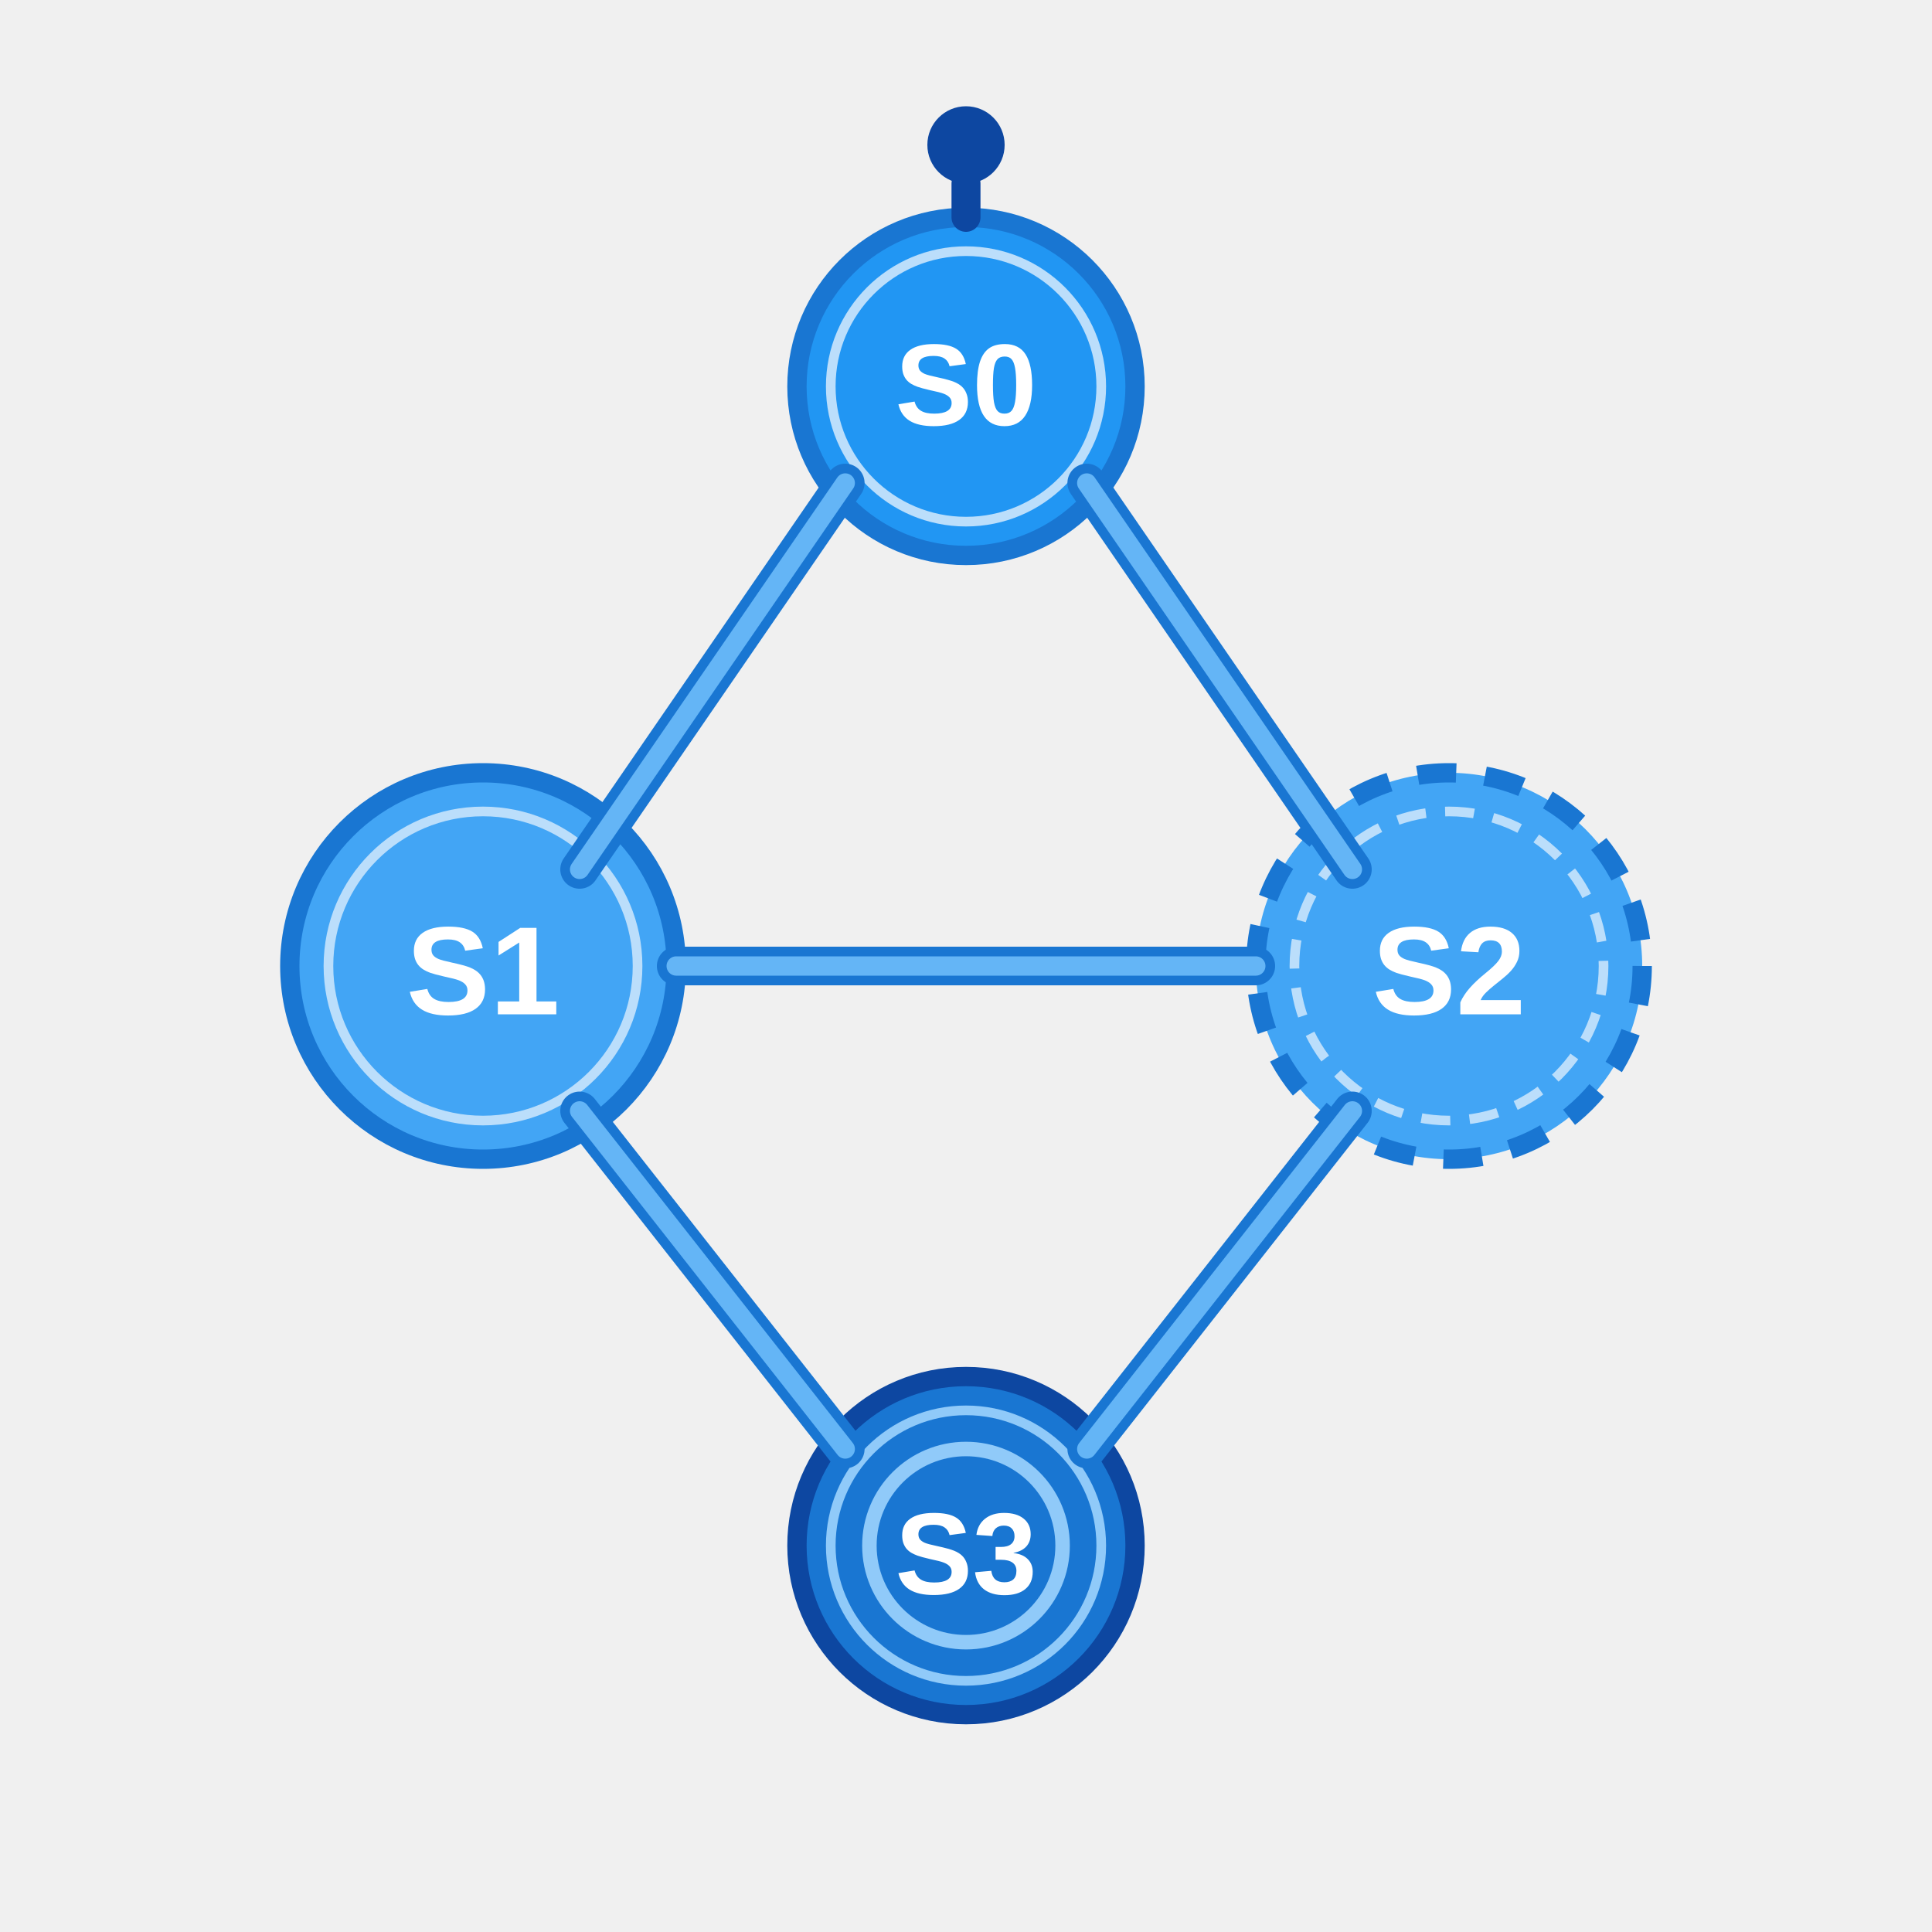
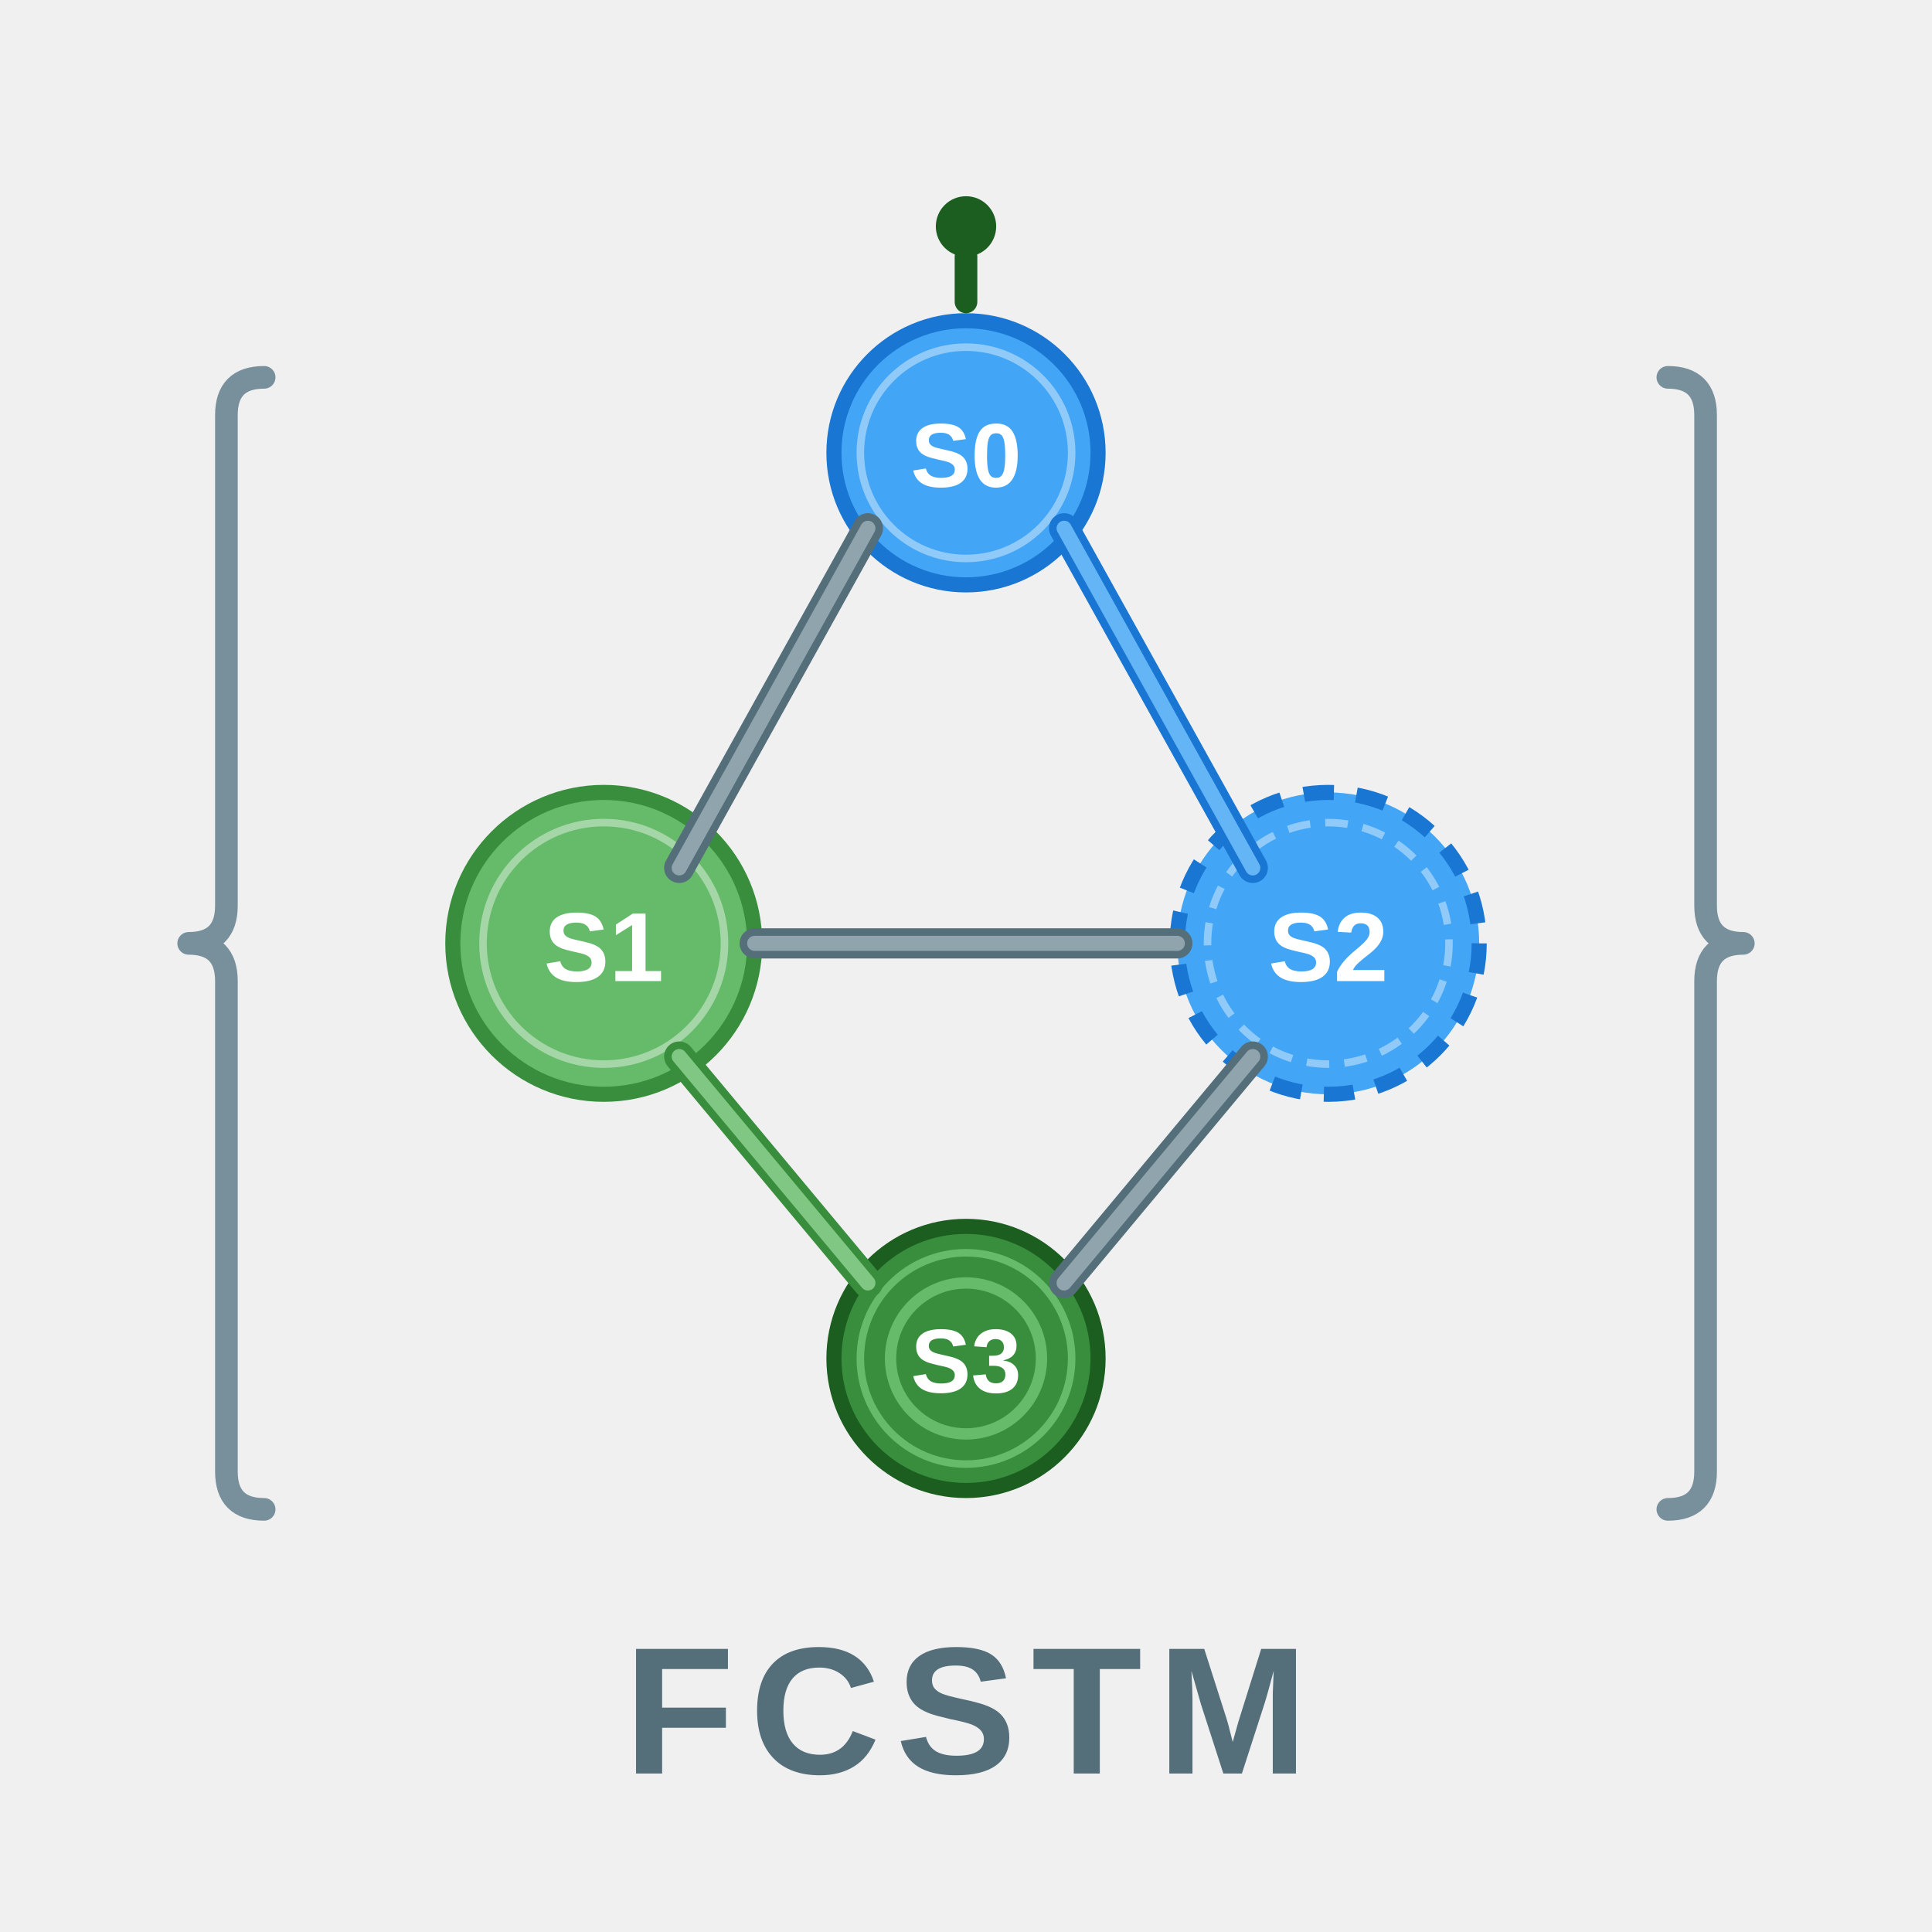
- <svg xmlns="http://www.w3.org/2000/svg" viewBox="0 0 400 400" width="400" height="400">
-   <circle cx="200" cy="200" r="180" fill="none" stroke="none" />
+ <svg xmlns="http://www.w3.org/2000/svg" viewBox="0 0 1024 1024" width="1024" height="1024">
+   <circle cx="512" cy="512" r="480" fill="none" stroke="none" />
+   <path d="M 140 200 Q 120 200 120 220 L 120 480 Q 120 500 100 500 Q 120 500 120 520 L 120 780 Q 120 800 140 800" fill="none" stroke="#78909C" stroke-width="12" stroke-linecap="round" stroke-linejoin="round" />
+   <path d="M 884 200 Q 904 200 904 220 L 904 480 Q 904 500 924 500 Q 904 500 904 520 L 904 780 Q 904 800 884 800" fill="none" stroke="#78909C" stroke-width="12" stroke-linecap="round" stroke-linejoin="round" />
  <g id="state-machine">
-     <circle cx="200" cy="80" r="35" fill="#2196F3" stroke="#1976D2" stroke-width="4" />
-     <circle cx="200" cy="80" r="28" fill="none" stroke="#BBDEFB" stroke-width="2" />
-     <text x="200" y="88" font-family="Arial, sans-serif" font-size="24" font-weight="bold" fill="#FFFFFF" text-anchor="middle">S0</text>
-     <circle cx="100" cy="200" r="40" fill="#42A5F5" stroke="#1976D2" stroke-width="4" />
-     <circle cx="100" cy="200" r="32" fill="none" stroke="#BBDEFB" stroke-width="2" />
-     <text x="100" y="210" font-family="Arial, sans-serif" font-size="26" font-weight="bold" fill="#FFFFFF" text-anchor="middle">S1</text>
-     <circle cx="300" cy="200" r="40" fill="#42A5F5" stroke="#1976D2" stroke-width="4" stroke-dasharray="8,6" />
-     <circle cx="300" cy="200" r="32" fill="none" stroke="#BBDEFB" stroke-width="2" stroke-dasharray="6,4" />
-     <text x="300" y="210" font-family="Arial, sans-serif" font-size="26" font-weight="bold" fill="#FFFFFF" text-anchor="middle">S2</text>
-     <circle cx="200" cy="320" r="35" fill="#1976D2" stroke="#0D47A1" stroke-width="4" />
-     <circle cx="200" cy="320" r="28" fill="none" stroke="#90CAF9" stroke-width="2" />
-     <circle cx="200" cy="320" r="20" fill="none" stroke="#90CAF9" stroke-width="3" />
-     <text x="200" y="330" font-family="Arial, sans-serif" font-size="24" font-weight="bold" fill="#FFFFFF" text-anchor="middle">S3</text>
-     <path d="M 175 100 L 120 180" fill="none" stroke="#1976D2" stroke-width="8" stroke-linecap="round" />
-     <path d="M 175 100 L 120 180" fill="none" stroke="#64B5F6" stroke-width="4" stroke-linecap="round" />
-     <path d="M 225 100 L 280 180" fill="none" stroke="#1976D2" stroke-width="8" stroke-linecap="round" />
-     <path d="M 225 100 L 280 180" fill="none" stroke="#64B5F6" stroke-width="4" stroke-linecap="round" />
-     <path d="M 120 230 L 175 300" fill="none" stroke="#1976D2" stroke-width="8" stroke-linecap="round" />
-     <path d="M 120 230 L 175 300" fill="none" stroke="#64B5F6" stroke-width="4" stroke-linecap="round" />
-     <path d="M 280 230 L 225 300" fill="none" stroke="#1976D2" stroke-width="8" stroke-linecap="round" />
-     <path d="M 280 230 L 225 300" fill="none" stroke="#64B5F6" stroke-width="4" stroke-linecap="round" />
-     <path d="M 140 200 L 260 200" fill="none" stroke="#1976D2" stroke-width="8" stroke-linecap="round" />
-     <path d="M 140 200 L 260 200" fill="none" stroke="#64B5F6" stroke-width="4" stroke-linecap="round" />
-     <circle cx="200" cy="30" r="8" fill="#0D47A1" />
-     <path d="M 200 38 L 200 45" stroke="#0D47A1" stroke-width="6" stroke-linecap="round" />
+     <circle cx="512" cy="240" r="70" fill="#42A5F5" stroke="#1976D2" stroke-width="8" />
+     <circle cx="512" cy="240" r="56" fill="none" stroke="#90CAF9" stroke-width="4" />
+     <text x="512" y="258" font-family="Arial, sans-serif" font-size="48" font-weight="bold" fill="#FFFFFF" text-anchor="middle">S0</text>
+     <circle cx="320" cy="500" r="80" fill="#66BB6A" stroke="#388E3C" stroke-width="8" />
+     <circle cx="320" cy="500" r="64" fill="none" stroke="#A5D6A7" stroke-width="4" />
+     <text x="320" y="520" font-family="Arial, sans-serif" font-size="52" font-weight="bold" fill="#FFFFFF" text-anchor="middle">S1</text>
+     <circle cx="704" cy="500" r="80" fill="#42A5F5" stroke="#1976D2" stroke-width="8" stroke-dasharray="16,12" />
+     <circle cx="704" cy="500" r="64" fill="none" stroke="#90CAF9" stroke-width="4" stroke-dasharray="12,8" />
+     <text x="704" y="520" font-family="Arial, sans-serif" font-size="52" font-weight="bold" fill="#FFFFFF" text-anchor="middle">S2</text>
+     <circle cx="512" cy="720" r="70" fill="#388E3C" stroke="#1B5E20" stroke-width="8" />
+     <circle cx="512" cy="720" r="56" fill="none" stroke="#66BB6A" stroke-width="4" />
+     <circle cx="512" cy="720" r="40" fill="none" stroke="#66BB6A" stroke-width="6" />
+     <text x="512" y="738" font-family="Arial, sans-serif" font-size="48" font-weight="bold" fill="#FFFFFF" text-anchor="middle">S3</text>
+     <path d="M 460 280 L 360 460" fill="none" stroke="#546E7A" stroke-width="16" stroke-linecap="round" />
+     <path d="M 460 280 L 360 460" fill="none" stroke="#90A4AE" stroke-width="8" stroke-linecap="round" />
+     <path d="M 564 280 L 664 460" fill="none" stroke="#1976D2" stroke-width="16" stroke-linecap="round" />
+     <path d="M 564 280 L 664 460" fill="none" stroke="#64B5F6" stroke-width="8" stroke-linecap="round" />
+     <path d="M 360 560 L 460 680" fill="none" stroke="#388E3C" stroke-width="16" stroke-linecap="round" />
+     <path d="M 360 560 L 460 680" fill="none" stroke="#81C784" stroke-width="8" stroke-linecap="round" />
+     <path d="M 664 560 L 564 680" fill="none" stroke="#546E7A" stroke-width="16" stroke-linecap="round" />
+     <path d="M 664 560 L 564 680" fill="none" stroke="#90A4AE" stroke-width="8" stroke-linecap="round" />
+     <path d="M 400 500 L 624 500" fill="none" stroke="#546E7A" stroke-width="16" stroke-linecap="round" />
+     <path d="M 400 500 L 624 500" fill="none" stroke="#90A4AE" stroke-width="8" stroke-linecap="round" />
+     <circle cx="512" cy="120" r="16" fill="#1B5E20" />
+     <path d="M 512 136 L 512 160" stroke="#1B5E20" stroke-width="12" stroke-linecap="round" />
  </g>
+   <text x="512" y="940" font-family="Arial, sans-serif" font-size="96" font-weight="bold" fill="#546E7A" text-anchor="middle" letter-spacing="8">FCSTM</text>
</svg>
